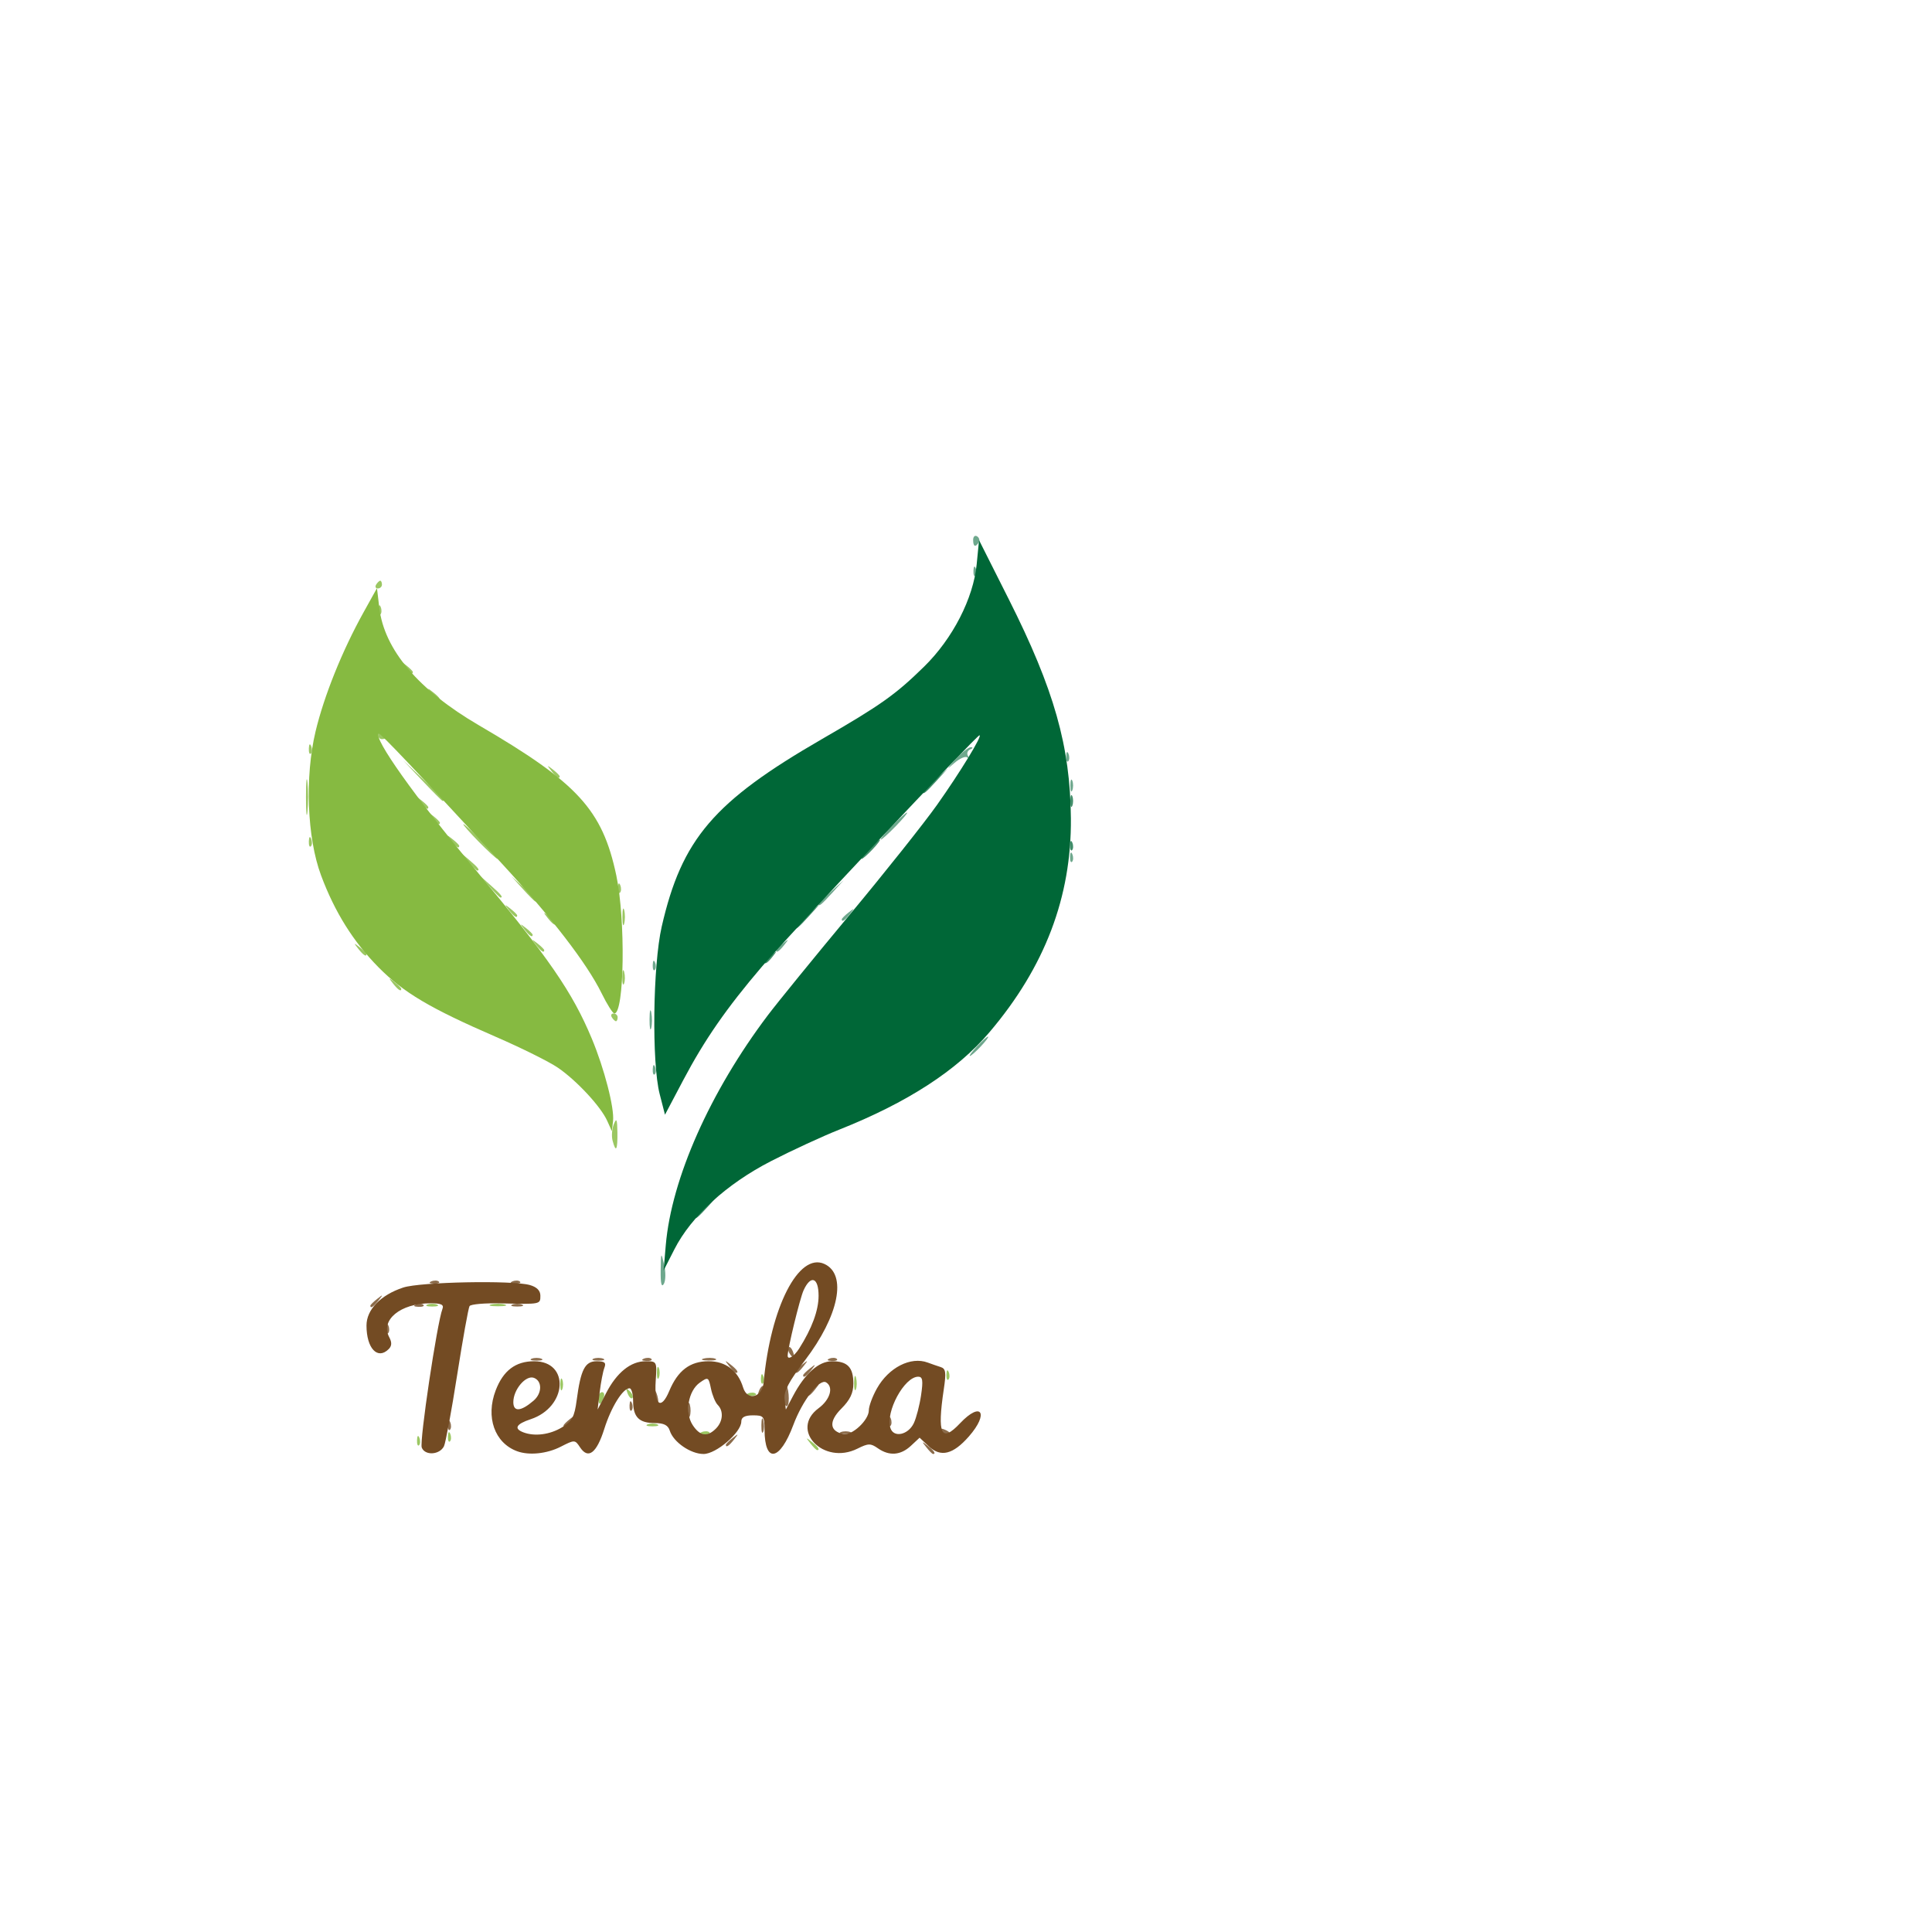
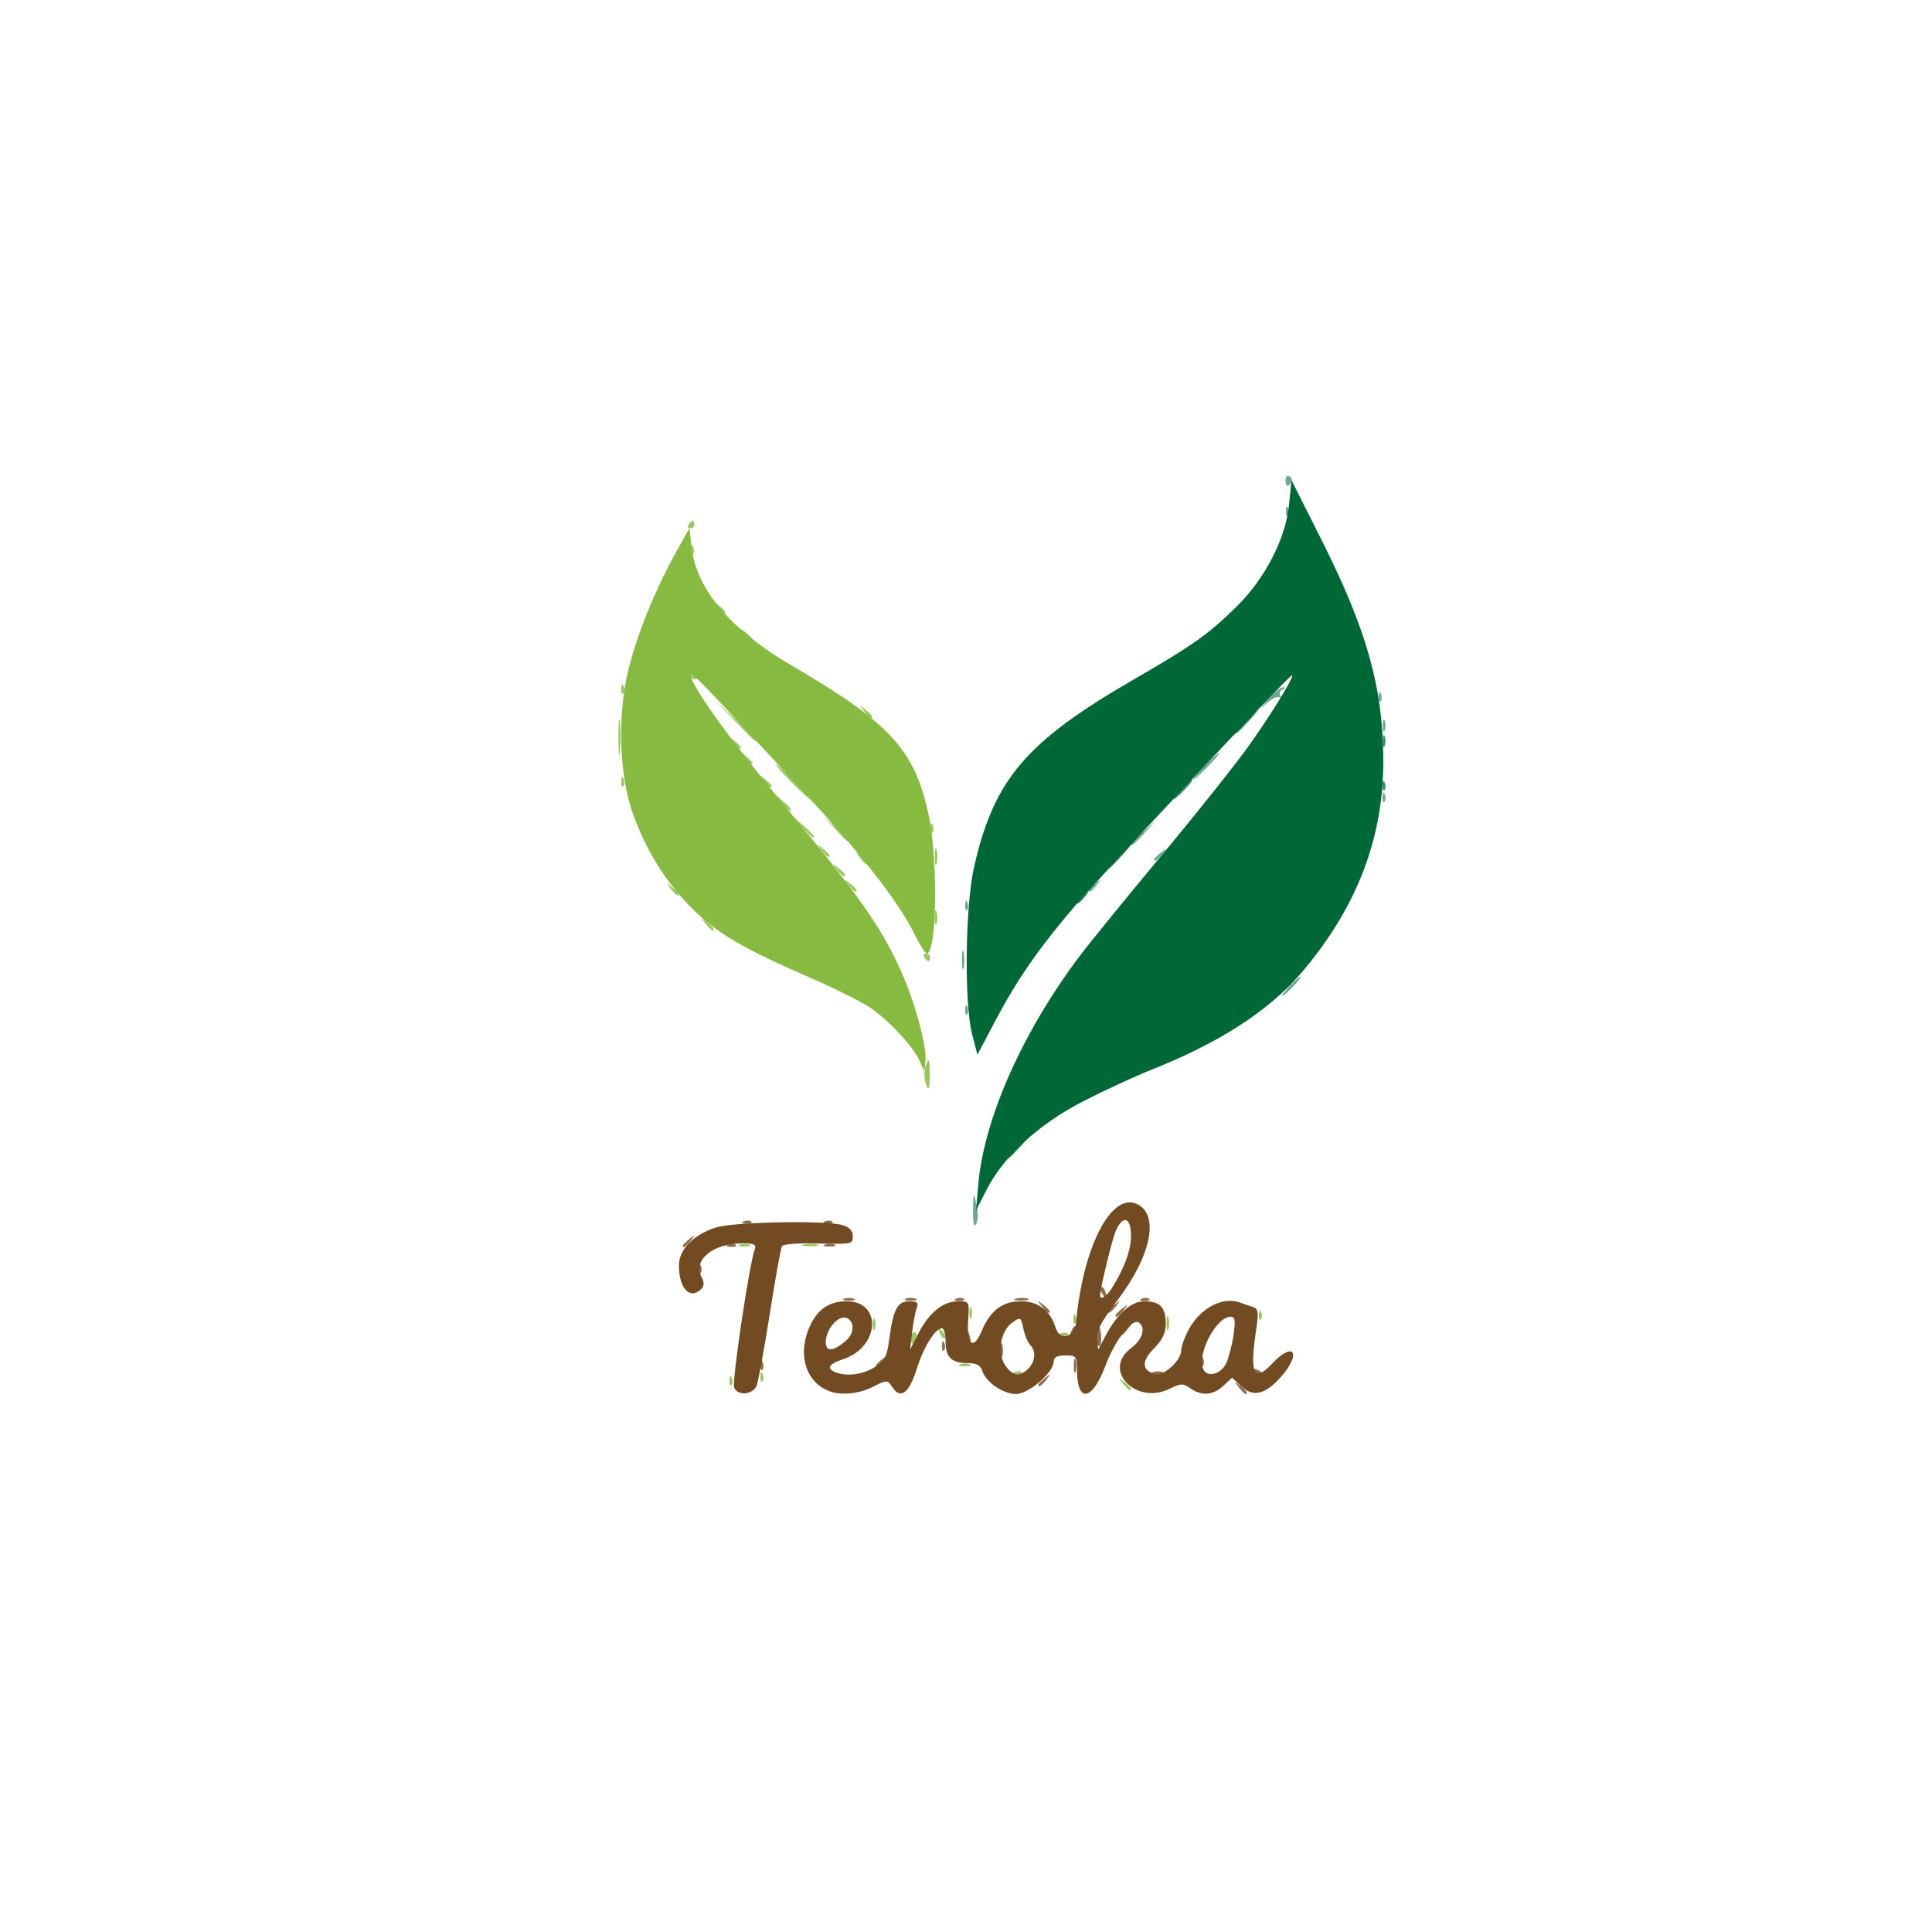
<svg xmlns="http://www.w3.org/2000/svg" version="1.1" id="svg1" width="500" height="500" viewBox="0 0 500 500">
  <defs id="defs1" />
  <g id="g1">
-     <g id="g2" transform="translate(-71.15136,12.28978)">
+     <g id="g2" transform="translate(9.702458,-3.234153)">
      <path style="fill:#9bc762" d="m 280.872,361.25 c -1.244,-1.586 -1.208,-1.621 0.378,-0.378 1.666,1.306 2.195,2.128 1.372,2.128 -0.208,0 -0.995,-0.787 -1.75,-1.75 z m -101.793,-0.833 c 0.048,-1.165 0.285,-1.402 0.604,-0.604 0.289,0.722 0.253,1.584 -0.079,1.917 -0.332,0.332 -0.569,-0.258 -0.525,-1.312 z m 8,-1 c 0.048,-1.165 0.285,-1.402 0.604,-0.604 0.289,0.722 0.253,1.584 -0.079,1.917 -0.332,0.332 -0.569,-0.258 -0.525,-1.312 z m 65.734,-1.1 c 0.722,-0.289 1.584,-0.253 1.917,0.079 0.332,0.332 -0.258,0.569 -1.312,0.525 -1.165,-0.048 -1.402,-0.285 -0.604,-0.604 z M 238.75,356.338 c 0.688,-0.277 1.812,-0.277 2.5,0 0.688,0.277 0.125,0.504 -1.25,0.504 -1.375,0 -1.938,-0.227 -1.25,-0.504 z M 226,349.5 c 0,-0.825 0.436,-1.5 0.969,-1.5 0.533,0 0.71,0.675 0.393,1.5 -0.317,0.825 -0.752,1.5 -0.969,1.5 C 226.177,351 226,350.325 226,349.5 Z m 7.564,-1.207 c -0.543,-1.425 -0.428,-1.54 0.56,-0.56 0.683,0.678 0.991,1.485 0.683,1.793 -0.308,0.308 -0.867,-0.247 -1.243,-1.233 z m 31.248,0.024 c 0.722,-0.289 1.584,-0.253 1.917,0.079 0.332,0.332 -0.258,0.569 -1.312,0.525 -1.165,-0.048 -1.402,-0.285 -0.604,-0.604 z M 216.158,346 c 0,-1.375 0.227,-1.938 0.504,-1.25 0.277,0.688 0.277,1.812 0,2.5 -0.277,0.688 -0.504,0.125 -0.504,-1.25 z m 76.037,-0.5 c 0.02,-1.65 0.244,-2.204 0.498,-1.231 0.254,0.973 0.237,2.323 -0.037,3 -0.274,0.677 -0.481,-0.119 -0.461,-1.769 z m -24.116,-1.083 c 0.048,-1.165 0.285,-1.402 0.604,-0.604 0.289,0.722 0.253,1.584 -0.079,1.917 -0.332,0.332 -0.569,-0.258 -0.525,-1.312 z M 241.158,343 c 0,-1.375 0.227,-1.938 0.504,-1.25 0.277,0.688 0.277,1.812 0,2.5 -0.277,0.688 -0.504,0.125 -0.504,-1.25 z m 74.921,0.417 c 0.048,-1.165 0.285,-1.402 0.604,-0.604 0.289,0.722 0.253,1.584 -0.079,1.917 -0.332,0.332 -0.569,-0.258 -0.525,-1.312 z M 181.75,325.338 c 0.688,-0.277 1.812,-0.277 2.5,0 0.688,0.277 0.125,0.504 -1.25,0.504 -1.375,0 -1.938,-0.227 -1.25,-0.504 z m 16.5,-0.027 c 0.963,-0.252 2.538,-0.252 3.5,0 0.963,0.252 0.175,0.457 -1.75,0.457 -1.925,0 -2.712,-0.206 -1.75,-0.457 z m 31.435,-42.408 c -0.302,-1.153 -0.158,-3.066 0.32,-4.25 0.7,-1.734 0.881,-1.327 0.932,2.097 0.069,4.635 -0.394,5.432 -1.252,2.153 z M 229.5,251 c -0.34,-0.55 -0.141,-1 0.441,-1 0.582,0 1.059,0.45 1.059,1 0,0.55 -0.198,1 -0.441,1 -0.243,0 -0.719,-0.45 -1.059,-1 z m -56.628,-8.75 c -1.244,-1.586 -1.208,-1.621 0.378,-0.378 0.963,0.755 1.75,1.542 1.75,1.75 0,0.823 -0.821,0.293 -2.128,-1.372 z m 59.323,-1.75 c 0.02,-1.65 0.244,-2.204 0.498,-1.231 0.254,0.973 0.237,2.323 -0.037,3 -0.274,0.677 -0.481,-0.119 -0.461,-1.769 z m -68.323,-7.25 c -1.244,-1.586 -1.208,-1.621 0.378,-0.378 0.963,0.755 1.75,1.542 1.75,1.75 0,0.823 -0.821,0.293 -2.128,-1.372 z m 46,-1 c -1.244,-1.586 -1.208,-1.621 0.378,-0.378 0.963,0.755 1.75,1.542 1.75,1.75 0,0.823 -0.821,0.293 -2.128,-1.372 z m -3,-4 c -1.244,-1.586 -1.208,-1.621 0.378,-0.378 0.963,0.755 1.75,1.542 1.75,1.75 0,0.823 -0.821,0.293 -2.128,-1.372 z M 232.232,225 c 0,-1.925 0.206,-2.712 0.457,-1.75 0.252,0.963 0.252,2.538 0,3.5 -0.252,0.963 -0.457,0.175 -0.457,-1.75 z m -19.36,0.25 c -1.244,-1.586 -1.208,-1.621 0.378,-0.378 0.963,0.755 1.75,1.542 1.75,1.75 0,0.823 -0.821,0.293 -2.128,-1.372 z m -10,-2 c -1.244,-1.586 -1.208,-1.621 0.378,-0.378 0.963,0.755 1.75,1.542 1.75,1.75 0,0.823 -0.821,0.293 -2.128,-1.372 z m 3.565,-5.5 -2.937,-3.25 3.25,2.937 c 3.029,2.738 3.71,3.563 2.937,3.563 -0.172,0 -1.635,-1.462 -3.25,-3.25 z m -8.513,-0.5 -2.424,-2.75 2.75,2.424 c 2.57,2.266 3.209,3.076 2.424,3.076 -0.179,0 -1.417,-1.238 -2.75,-2.75 z m 33.155,0.167 c 0.048,-1.165 0.285,-1.402 0.604,-0.604 0.289,0.722 0.253,1.584 -0.079,1.917 -0.332,0.332 -0.569,-0.258 -0.525,-1.312 z M 192.405,210.75 190.5,208.5 l 2.25,1.905 c 2.114,1.79 2.705,2.595 1.905,2.595 -0.19,0 -1.202,-1.012 -2.25,-2.25 z M 195,205.5 c -2.429,-2.475 -4.191,-4.5 -3.916,-4.5 0.275,0 2.487,2.025 4.916,4.5 2.429,2.475 4.191,4.5 3.916,4.5 -0.275,0 -2.487,-2.025 -4.916,-4.5 z m -43.921,-0.083 c 0.048,-1.165 0.285,-1.402 0.604,-0.604 0.289,0.722 0.253,1.584 -0.079,1.917 -0.332,0.332 -0.569,-0.258 -0.525,-1.312 z m 36.793,-0.167 c -1.244,-1.586 -1.208,-1.621 0.378,-0.378 0.963,0.755 1.75,1.542 1.75,1.75 0,0.823 -0.821,0.293 -2.128,-1.372 z M 150.336,194 c 0,-4.125 0.177,-5.812 0.392,-3.75 0.216,2.062 0.216,5.438 0,7.5 -0.216,2.062 -0.392,0.375 -0.392,-3.75 z m 32.536,5.25 c -1.244,-1.586 -1.208,-1.621 0.378,-0.378 0.963,0.755 1.75,1.542 1.75,1.75 0,0.823 -0.821,0.293 -2.128,-1.372 z m -3,-4 c -1.244,-1.586 -1.208,-1.621 0.378,-0.378 0.963,0.755 1.75,1.542 1.75,1.75 0,0.823 -0.821,0.293 -2.128,-1.372 z m 0.59,-5.5 -4.962,-5.25 5.25,4.962 c 4.878,4.611 5.709,5.538 4.962,5.538 -0.158,0 -2.521,-2.362 -5.25,-5.25 z m 33.41,-2.5 c -1.244,-1.586 -1.208,-1.621 0.378,-0.378 0.963,0.755 1.75,1.542 1.75,1.75 0,0.823 -0.821,0.293 -2.128,-1.372 z m -62.793,-5.833 c 0.048,-1.165 0.285,-1.402 0.604,-0.604 0.289,0.722 0.253,1.584 -0.079,1.917 -0.332,0.332 -0.569,-0.258 -0.525,-1.312 z M 169,177.941 c 0,-0.582 0.45,-0.781 1,-0.441 0.55,0.34 1,0.816 1,1.059 0,0.243 -0.45,0.441 -1,0.441 -0.55,0 -1,-0.477 -1,-1.059 z M 182.872,167.25 c -1.244,-1.586 -1.208,-1.621 0.378,-0.378 1.666,1.306 2.195,2.128 1.372,2.128 -0.208,0 -0.995,-0.787 -1.75,-1.75 z m -7,-7 c -1.244,-1.586 -1.208,-1.621 0.378,-0.378 0.963,0.755 1.75,1.542 1.75,1.75 0,0.823 -0.821,0.293 -2.128,-1.372 z m -6.793,-14.833 c 0.048,-1.165 0.285,-1.402 0.604,-0.604 0.289,0.722 0.253,1.584 -0.079,1.917 -0.332,0.332 -0.569,-0.258 -0.525,-1.312 z M 168.5,139 c 0.34,-0.55 0.816,-1 1.059,-1 0.243,0 0.441,0.45 0.441,1 0,0.55 -0.477,1 -1.059,1 -0.582,0 -0.781,-0.45 -0.441,-1 z" id="path8" />
      <path style="fill:#6ea88d" d="m 242.133,316.5 c 0.069,-4.817 0.102,-4.872 0.89,-1.52 0.454,1.931 0.422,4.157 -0.072,5 -0.6,1.023 -0.867,-0.113 -0.818,-3.48 z m -2.054,-52.083 c 0.048,-1.165 0.285,-1.402 0.604,-0.604 0.289,0.722 0.253,1.584 -0.079,1.917 -0.332,0.332 -0.569,-0.258 -0.525,-1.312 z M 324,258.5 c 1.292,-1.375 2.574,-2.5 2.849,-2.5 0.275,0 -0.557,1.125 -1.849,2.5 -1.292,1.375 -2.574,2.5 -2.849,2.5 -0.275,0 0.557,-1.125 1.849,-2.5 z m -84.748,-7 c 0.011,-2.2 0.216,-2.982 0.455,-1.738 0.239,1.244 0.23,3.044 -0.02,4 -0.25,0.956 -0.446,-0.062 -0.435,-2.262 z m 0.827,-14.083 c 0.048,-1.165 0.285,-1.402 0.604,-0.604 0.289,0.722 0.253,1.584 -0.079,1.917 -0.332,0.332 -0.569,-0.258 -0.525,-1.312 z M 272,233.622 c 0,-0.208 0.787,-0.995 1.75,-1.75 1.586,-1.244 1.621,-1.208 0.378,0.378 C 272.821,233.916 272,234.445 272,233.622 Z m 17,-8 c 0,-0.208 0.787,-0.995 1.75,-1.75 1.586,-1.244 1.621,-1.208 0.378,0.378 C 289.821,225.916 289,226.445 289,225.622 Z m -6,-3.935 c 0,-0.172 1.462,-1.635 3.25,-3.25 l 3.25,-2.937 -2.937,3.25 C 283.825,221.779 283,222.46 283,221.687 Z m 65.079,-12.27 c 0.048,-1.165 0.285,-1.402 0.604,-0.604 0.289,0.722 0.253,1.584 -0.079,1.917 -0.332,0.332 -0.569,-0.258 -0.525,-1.312 z M 302,201.5 c 1.866,-1.925 3.617,-3.5 3.892,-3.5 0.275,0 -1.027,1.575 -2.892,3.5 -1.866,1.925 -3.617,3.5 -3.892,3.5 -0.275,0 1.027,-1.575 2.892,-3.5 z M 348.158,191 c 0,-1.375 0.227,-1.938 0.504,-1.25 0.277,0.688 0.277,1.812 0,2.5 -0.277,0.688 -0.504,0.125 -0.504,-1.25 z m -29.721,-6.754 c 1.615,-1.786 3.415,-3.211 4,-3.167 0.585,0.043 0.498,0.307 -0.193,0.585 -0.691,0.279 -0.956,1.031 -0.59,1.671 0.367,0.641 0.29,0.823 -0.17,0.405 -0.46,-0.418 -1.995,0.256 -3.41,1.496 -2.091,1.832 -2.023,1.646 0.363,-0.991 z m 28.642,-0.83 c 0.048,-1.165 0.285,-1.402 0.604,-0.604 0.289,0.722 0.253,1.584 -0.079,1.917 -0.332,0.332 -0.569,-0.258 -0.525,-1.312 z m -24,-48 c 0.048,-1.165 0.285,-1.402 0.604,-0.604 0.289,0.722 0.253,1.584 -0.079,1.917 -0.332,0.332 -0.569,-0.258 -0.525,-1.312 z M 323,127.441 c 0,-0.857 0.457,-1.276 1.016,-0.931 0.559,0.345 0.757,1.047 0.441,1.559 C 323.6,129.456 323,129.198 323,127.441 Z" id="path7" />
      <path style="fill:#86ba41" d="m 228.296,277.78 c -1.666,-3.698 -7.881,-10.399 -12.739,-13.735 -2.231,-1.532 -9.457,-5.127 -16.057,-7.989 -17.027,-7.382 -23.915,-11.462 -30.361,-17.982 -6.545,-6.621 -11.363,-14.324 -14.905,-23.832 -3.619,-9.715 -4.219,-25.517 -1.415,-37.242 2.211,-9.243 6.904,-20.897 12.4,-30.788 l 3.494,-6.288 0.601,5.074 c 1.286,10.856 10.12,21.281 25.771,30.412 25.621,14.948 31.958,21.867 35.56,38.825 2.436,11.468 2.098,35.765 -0.497,35.765 -0.402,0 -1.892,-2.362 -3.311,-5.25 -3.799,-7.73 -12.967,-19.636 -25.991,-33.755 -21.418,-23.218 -31.344,-33.699 -31.669,-33.439 -1.45,1.157 9.223,16.199 24.794,34.944 19.294,23.227 25.289,31.921 30.338,44.002 3.246,7.768 5.886,18.011 5.498,21.334 L 229.5,280.452 Z" id="path6" />
      <path style="fill:#8c6c4b" d="m 310.872,362.25 c -1.244,-1.586 -1.208,-1.621 0.378,-0.378 1.666,1.306 2.195,2.128 1.372,2.128 -0.208,0 -0.995,-0.787 -1.75,-1.75 z M 259,361.622 c 0,-0.208 0.787,-0.995 1.75,-1.75 1.586,-1.244 1.621,-1.208 0.378,0.378 C 259.821,361.916 259,362.445 259,361.622 Z M 268.195,356.5 c 0.02,-1.65 0.244,-2.204 0.498,-1.231 0.254,0.973 0.237,2.323 -0.037,3 -0.274,0.677 -0.481,-0.119 -0.461,-1.769 z m 20.555,1.838 c 0.688,-0.277 1.812,-0.277 2.5,0 0.688,0.277 0.125,0.504 -1.25,0.504 -1.375,0 -1.938,-0.227 -1.25,-0.504 z m 25.757,-0.326 c -0.35,-0.567 0.051,-0.735 0.941,-0.393 1.732,0.665 2.049,1.382 0.611,1.382 -0.518,0 -1.216,-0.445 -1.552,-0.989 z m -127.428,-1.595 c 0.048,-1.165 0.285,-1.402 0.604,-0.604 0.289,0.722 0.253,1.584 -0.079,1.917 -0.332,0.332 -0.569,-0.258 -0.525,-1.312 z M 217,356.622 c 0,-0.208 0.787,-0.995 1.75,-1.75 1.586,-1.244 1.621,-1.208 0.378,0.378 C 217.821,356.916 217,357.445 217,356.622 Z m 84.079,-1.206 c 0.048,-1.165 0.285,-1.402 0.604,-0.604 0.289,0.722 0.253,1.584 -0.079,1.917 -0.332,0.332 -0.569,-0.258 -0.525,-1.312 z M 249.195,352.5 c 0.02,-1.65 0.244,-2.204 0.498,-1.231 0.254,0.973 0.237,2.323 -0.037,3 -0.274,0.677 -0.481,-0.119 -0.461,-1.769 z m -15.116,-1.083 c 0.048,-1.165 0.285,-1.402 0.604,-0.604 0.289,0.722 0.253,1.584 -0.079,1.917 -0.332,0.332 -0.569,-0.258 -0.525,-1.312 z M 274,349.059 C 274,347.377 274.173,346 274.383,346 c 0.849,0 1.288,5.085 0.482,5.583 C 274.39,351.877 274,350.741 274,349.059 Z m -33.655,0.398 c -0.326,-0.849 -0.369,-1.767 -0.096,-2.04 0.273,-0.273 0.737,0.421 1.03,1.543 0.623,2.383 -0.069,2.751 -0.934,0.497 z m 27.219,-1.75 c 0.376,-0.986 0.935,-1.541 1.243,-1.233 0.308,0.308 6.4e-4,1.115 -0.683,1.793 -0.988,0.98 -1.102,0.865 -0.56,-0.56 z M 280,348.622 c 0,-0.208 0.787,-0.995 1.75,-1.75 1.586,-1.244 1.621,-1.208 0.378,0.378 C 280.821,348.916 280,349.445 280,348.622 Z m -1,-5 c 0,-0.208 0.787,-0.995 1.75,-1.75 1.586,-1.244 1.621,-1.208 0.378,0.378 C 279.821,343.916 279,344.445 279,343.622 Z M 259.872,341.25 c -1.244,-1.586 -1.208,-1.621 0.378,-0.378 1.666,1.306 2.195,2.128 1.372,2.128 -0.208,0 -0.995,-0.787 -1.75,-1.75 z M 277,342.622 c 0,-0.208 0.787,-0.995 1.75,-1.75 1.586,-1.244 1.621,-1.208 0.378,0.378 C 277.821,342.916 277,343.445 277,342.622 Z m -68.25,-3.285 c 0.688,-0.277 1.812,-0.277 2.5,0 0.688,0.277 0.125,0.504 -1.25,0.504 -1.375,0 -1.938,-0.227 -1.25,-0.504 z m 16,0 c 0.688,-0.277 1.812,-0.277 2.5,0 0.688,0.277 0.125,0.504 -1.25,0.504 -1.375,0 -1.938,-0.227 -1.25,-0.504 z m 13.062,-0.021 c 0.722,-0.289 1.584,-0.253 1.917,0.079 0.332,0.332 -0.258,0.569 -1.312,0.525 -1.165,-0.048 -1.402,-0.285 -0.604,-0.604 z m 15.457,-0.01 c 0.973,-0.254 2.323,-0.237 3,0.037 0.677,0.274 -0.119,0.481 -1.769,0.461 -1.65,-0.02 -2.204,-0.244 -1.231,-0.498 z m 32.543,0.01 c 0.722,-0.289 1.584,-0.253 1.917,0.079 0.332,0.332 -0.258,0.569 -1.312,0.525 -1.165,-0.048 -1.402,-0.285 -0.604,-0.604 z m -10.354,-1.383 c -0.363,-0.587 -0.445,-1.281 -0.183,-1.543 0.262,-0.262 0.743,0.218 1.069,1.067 0.676,1.762 0.1,2.072 -0.886,0.477 z m -104.38,-6.517 c 0.048,-1.165 0.285,-1.402 0.604,-0.604 0.289,0.722 0.253,1.584 -0.079,1.917 -0.332,0.332 -0.569,-0.258 -0.525,-1.312 z M 167,325.622 c 0,-0.208 0.787,-0.995 1.75,-1.75 1.586,-1.244 1.621,-1.208 0.378,0.378 C 167.821,325.916 167,326.445 167,325.622 Z m 11.812,-0.306 c 0.722,-0.289 1.584,-0.253 1.917,0.079 0.332,0.332 -0.258,0.569 -1.312,0.525 -1.165,-0.048 -1.402,-0.285 -0.604,-0.604 z m 24.938,0.021 c 0.688,-0.277 1.812,-0.277 2.5,0 0.688,0.277 0.125,0.504 -1.25,0.504 -1.375,0 -1.938,-0.227 -1.25,-0.504 z m -20.938,-6.021 c 0.722,-0.289 1.584,-0.253 1.917,0.079 0.332,0.332 -0.258,0.569 -1.312,0.525 -1.165,-0.048 -1.402,-0.285 -0.604,-0.604 z m 21,0 c 0.722,-0.289 1.584,-0.253 1.917,0.079 0.332,0.332 -0.258,0.569 -1.312,0.525 -1.165,-0.048 -1.402,-0.285 -0.604,-0.604 z" id="path5" />
      <path style="fill:#408d69" d="m 251,302.687 c 0,-0.172 1.462,-1.635 3.25,-3.25 l 3.25,-2.937 -2.937,3.25 C 251.825,302.779 251,303.46 251,302.687 Z m 18,-66.065 c 0,-0.208 0.787,-0.995 1.75,-1.75 1.586,-1.244 1.621,-1.208 0.378,0.378 C 269.821,236.916 269,237.445 269,236.622 Z m 8,-8.935 c 0,-0.172 1.462,-1.635 3.25,-3.25 l 3.25,-2.937 -2.937,3.25 C 277.825,227.779 277,228.46 277,227.687 Z M 296,207.5 c 1.292,-1.375 2.574,-2.5 2.849,-2.5 0.275,0 -0.557,1.125 -1.849,2.5 -1.292,1.375 -2.574,2.5 -2.849,2.5 -0.275,0 0.557,-1.125 1.849,-2.5 z m 52.079,-1.083 c 0.048,-1.165 0.285,-1.402 0.604,-0.604 0.289,0.722 0.253,1.584 -0.079,1.917 -0.332,0.332 -0.569,-0.258 -0.525,-1.312 z M 348.158,195 c 0,-1.375 0.227,-1.938 0.504,-1.25 0.277,0.688 0.277,1.812 0,2.5 -0.277,0.688 -0.504,0.125 -0.504,-1.25 z M 310,192.687 c 0,-0.172 1.462,-1.635 3.25,-3.25 l 3.25,-2.937 -2.937,3.25 C 310.825,192.779 310,193.46 310,192.687 Z" id="path4" />
      <path style="fill:#734b23" d="m 180.298,362.335 c -0.616,-1.606 3.957,-32.231 5.359,-35.884 C 186.081,325.347 185.344,325 182.575,325 c -7.801,0 -13.066,4.345 -10.677,8.809 0.703,1.314 0.66,2.233 -0.145,3.038 -2.878,2.878 -5.753,-0.167 -5.753,-6.094 0,-4.119 3.661,-7.906 9.5,-9.828 4.417,-1.454 28.193,-1.93 32.75,-0.655 1.816,0.508 2.75,1.442 2.75,2.75 0,2.266 0.077,2.251 -10.14,2.002 -4.202,-0.102 -7.888,0.215 -8.191,0.706 -0.303,0.49 -1.746,8.515 -3.207,17.832 -1.461,9.318 -2.996,17.616 -3.411,18.441 -1.134,2.253 -4.931,2.474 -5.752,0.335 z M 205,363.294 c -5.843,-2.136 -8.211,-8.835 -5.568,-15.756 1.959,-5.129 5.142,-7.538 9.961,-7.538 9.291,0 8.572,11.876 -0.909,15.005 -3.757,1.24 -4.421,2.422 -1.903,3.388 2.93,1.124 6.898,0.612 10.026,-1.296 2.616,-1.595 3.216,-2.708 3.79,-7.035 C 221.452,342.114 222.541,340 225.582,340 c 2.069,0 2.492,0.365 1.978,1.705 -0.36,0.938 -0.9,3.75 -1.2,6.25 l -0.546,4.545 2.205,-4.266 C 230.768,342.917 234.384,340 238.227,340 c 2.938,0 2.955,0.033 2.615,5.155 -0.414,6.238 1.411,7.568 3.506,2.555 2.22,-5.312 5.382,-7.711 10.167,-7.711 4.452,0 7.621,2.409 8.957,6.808 1.077,3.547 4.946,2.593 5.305,-1.308 1.797,-19.509 9.069,-33.714 15.711,-30.688 5.944,2.708 3.783,13.41 -5.047,25 -4.161,5.462 -5.48,7.978 -5.237,9.994 l 0.325,2.694 1.85,-3.5 c 3.083,-5.831 6.643,-9 10.109,-9 4.008,0 5.513,1.577 5.513,5.777 0,2.448 -0.859,4.236 -3.12,6.497 -3.292,3.292 -3.071,5.851 0.567,6.566 2.227,0.438 6.554,-3.608 6.554,-6.129 0,-1.067 0.942,-3.616 2.094,-5.666 3.054,-5.433 8.763,-8.341 13.156,-6.7 0.963,0.36 2.467,0.881 3.343,1.158 1.329,0.421 1.463,1.376 0.808,5.75 -1.755,11.718 -0.672,13.972 4.221,8.788 5.485,-5.811 7.587,-2.627 2.266,3.432 -4.098,4.667 -7.279,5.447 -10.372,2.542 l -2.372,-2.229 -2.261,2.106 c -2.654,2.472 -5.607,2.689 -8.55,0.628 -1.871,-1.31 -2.472,-1.299 -5.278,0.101 -8.781,4.38 -17.65,-4.849 -10.056,-10.464 2.986,-2.208 3.94,-5.459 1.961,-6.682 -1.71,-1.057 -6.134,4.68 -8.502,11.026 -3.493,9.36 -7.408,10.017 -7.444,1.248 C 269.001,354.253 268.797,354 266,354 c -2.083,0 -3,0.489 -3,1.6 0,2.818 -6.489,8.4 -9.765,8.4 -3.352,0 -7.804,-3.069 -8.743,-6.026 C 244.038,356.545 242.973,356 240.633,356 236.526,356 235,354.456 235,350.3 c 0,-1.815 -0.417,-3.3 -0.927,-3.3 -1.736,0 -4.753,4.855 -6.532,10.511 -1.974,6.276 -4.159,7.949 -6.256,4.791 -1.344,-2.025 -1.402,-2.027 -5.034,-0.175 -3.56,1.815 -8.17,2.293 -11.251,1.167 z m 51.429,-5.865 c 1.834,-1.834 2.04,-4.56 0.464,-6.136 -0.609,-0.609 -1.397,-2.508 -1.75,-4.221 -0.617,-2.988 -0.732,-3.051 -2.853,-1.564 -3.028,2.123 -3.993,7.771 -1.879,10.997 1.882,2.873 3.778,3.164 6.018,0.924 z M 307.657,356 c 0.647,-1.375 1.49,-4.638 1.873,-7.25 0.556,-3.789 0.406,-4.75 -0.742,-4.75 -3.594,0 -8.525,9.102 -7.197,13.285 0.825,2.598 4.618,1.794 6.067,-1.285 z M 209.25,350.193 c 2.211,-1.899 2.261,-5.06 0.094,-5.891 -2.092,-0.803 -5.344,3.018 -5.344,6.278 0,2.59 1.952,2.446 5.25,-0.386 z M 277.949,336.75 C 281.279,331.51 283,326.842 283,323.048 c 0,-4.75 -2.025,-5.483 -3.883,-1.405 C 278.156,323.751 275,336.725 275,338.565 c 0,1.209 1.686,0.171 2.949,-1.815 z" id="path3" />
      <path style="fill:#006737" d="m 243.454,309.955 c 1.469,-17.185 11.431,-39.635 26.382,-59.455 2.489,-3.3 12.015,-15 21.168,-26 9.153,-11 19.35,-23.825 22.66,-28.5 6.032,-8.519 11.811,-18 10.973,-18 -0.724,0 -49.141,51.488 -56.277,59.847 -9.18,10.753 -14.863,18.945 -20.363,29.359 l -4.749,8.992 -1.373,-5.349 c -2.081,-8.106 -1.773,-33.297 0.531,-43.349 5.195,-22.667 13.462,-32.339 41.466,-48.516 15.213,-8.788 19.045,-11.505 26.439,-18.752 7.397,-7.249 12.743,-17.656 13.605,-26.482 l 0.61,-6.25 7.722,15.347 c 11.732,23.317 15.888,37.992 16.048,56.653 0.174,20.32 -6.736,38.469 -21.072,55.346 -8.403,9.892 -21.235,18.21 -38.934,25.236 -4.283,1.7 -12.201,5.357 -17.594,8.126 -11.472,5.89 -20.638,14.249 -24.996,22.795 l -2.803,5.496 z" id="path2" />
    </g>
  </g>
</svg>
